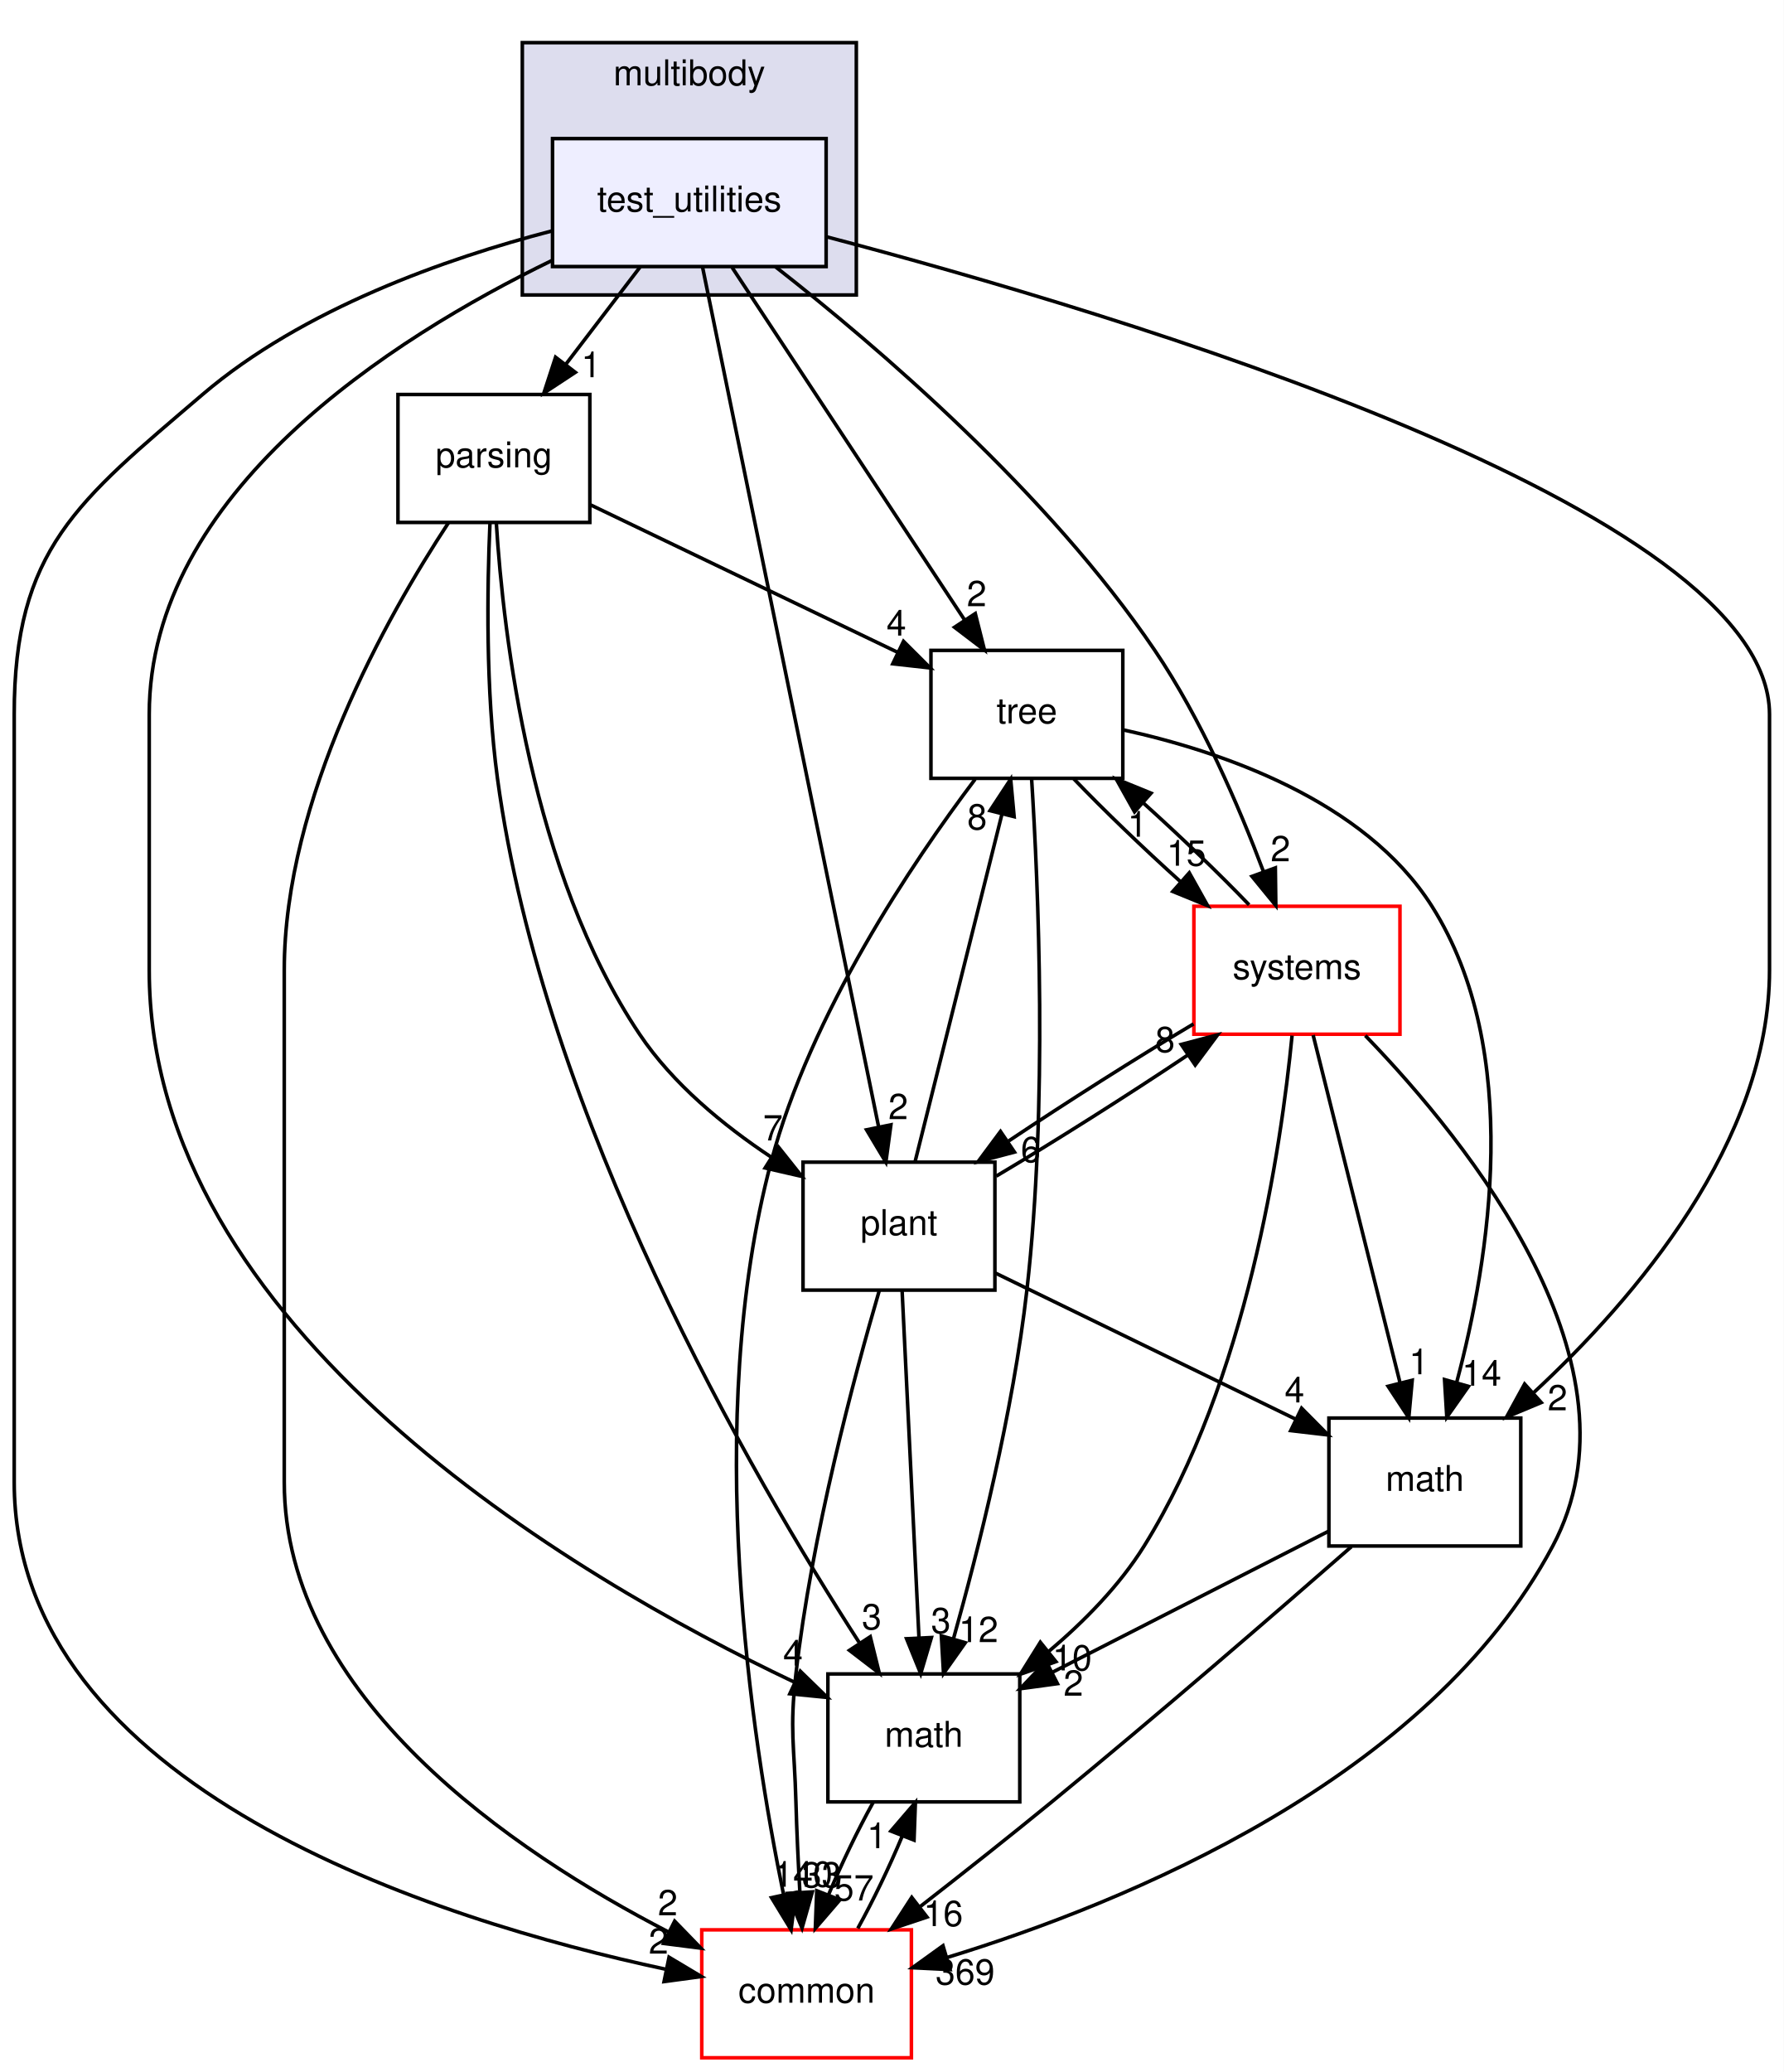
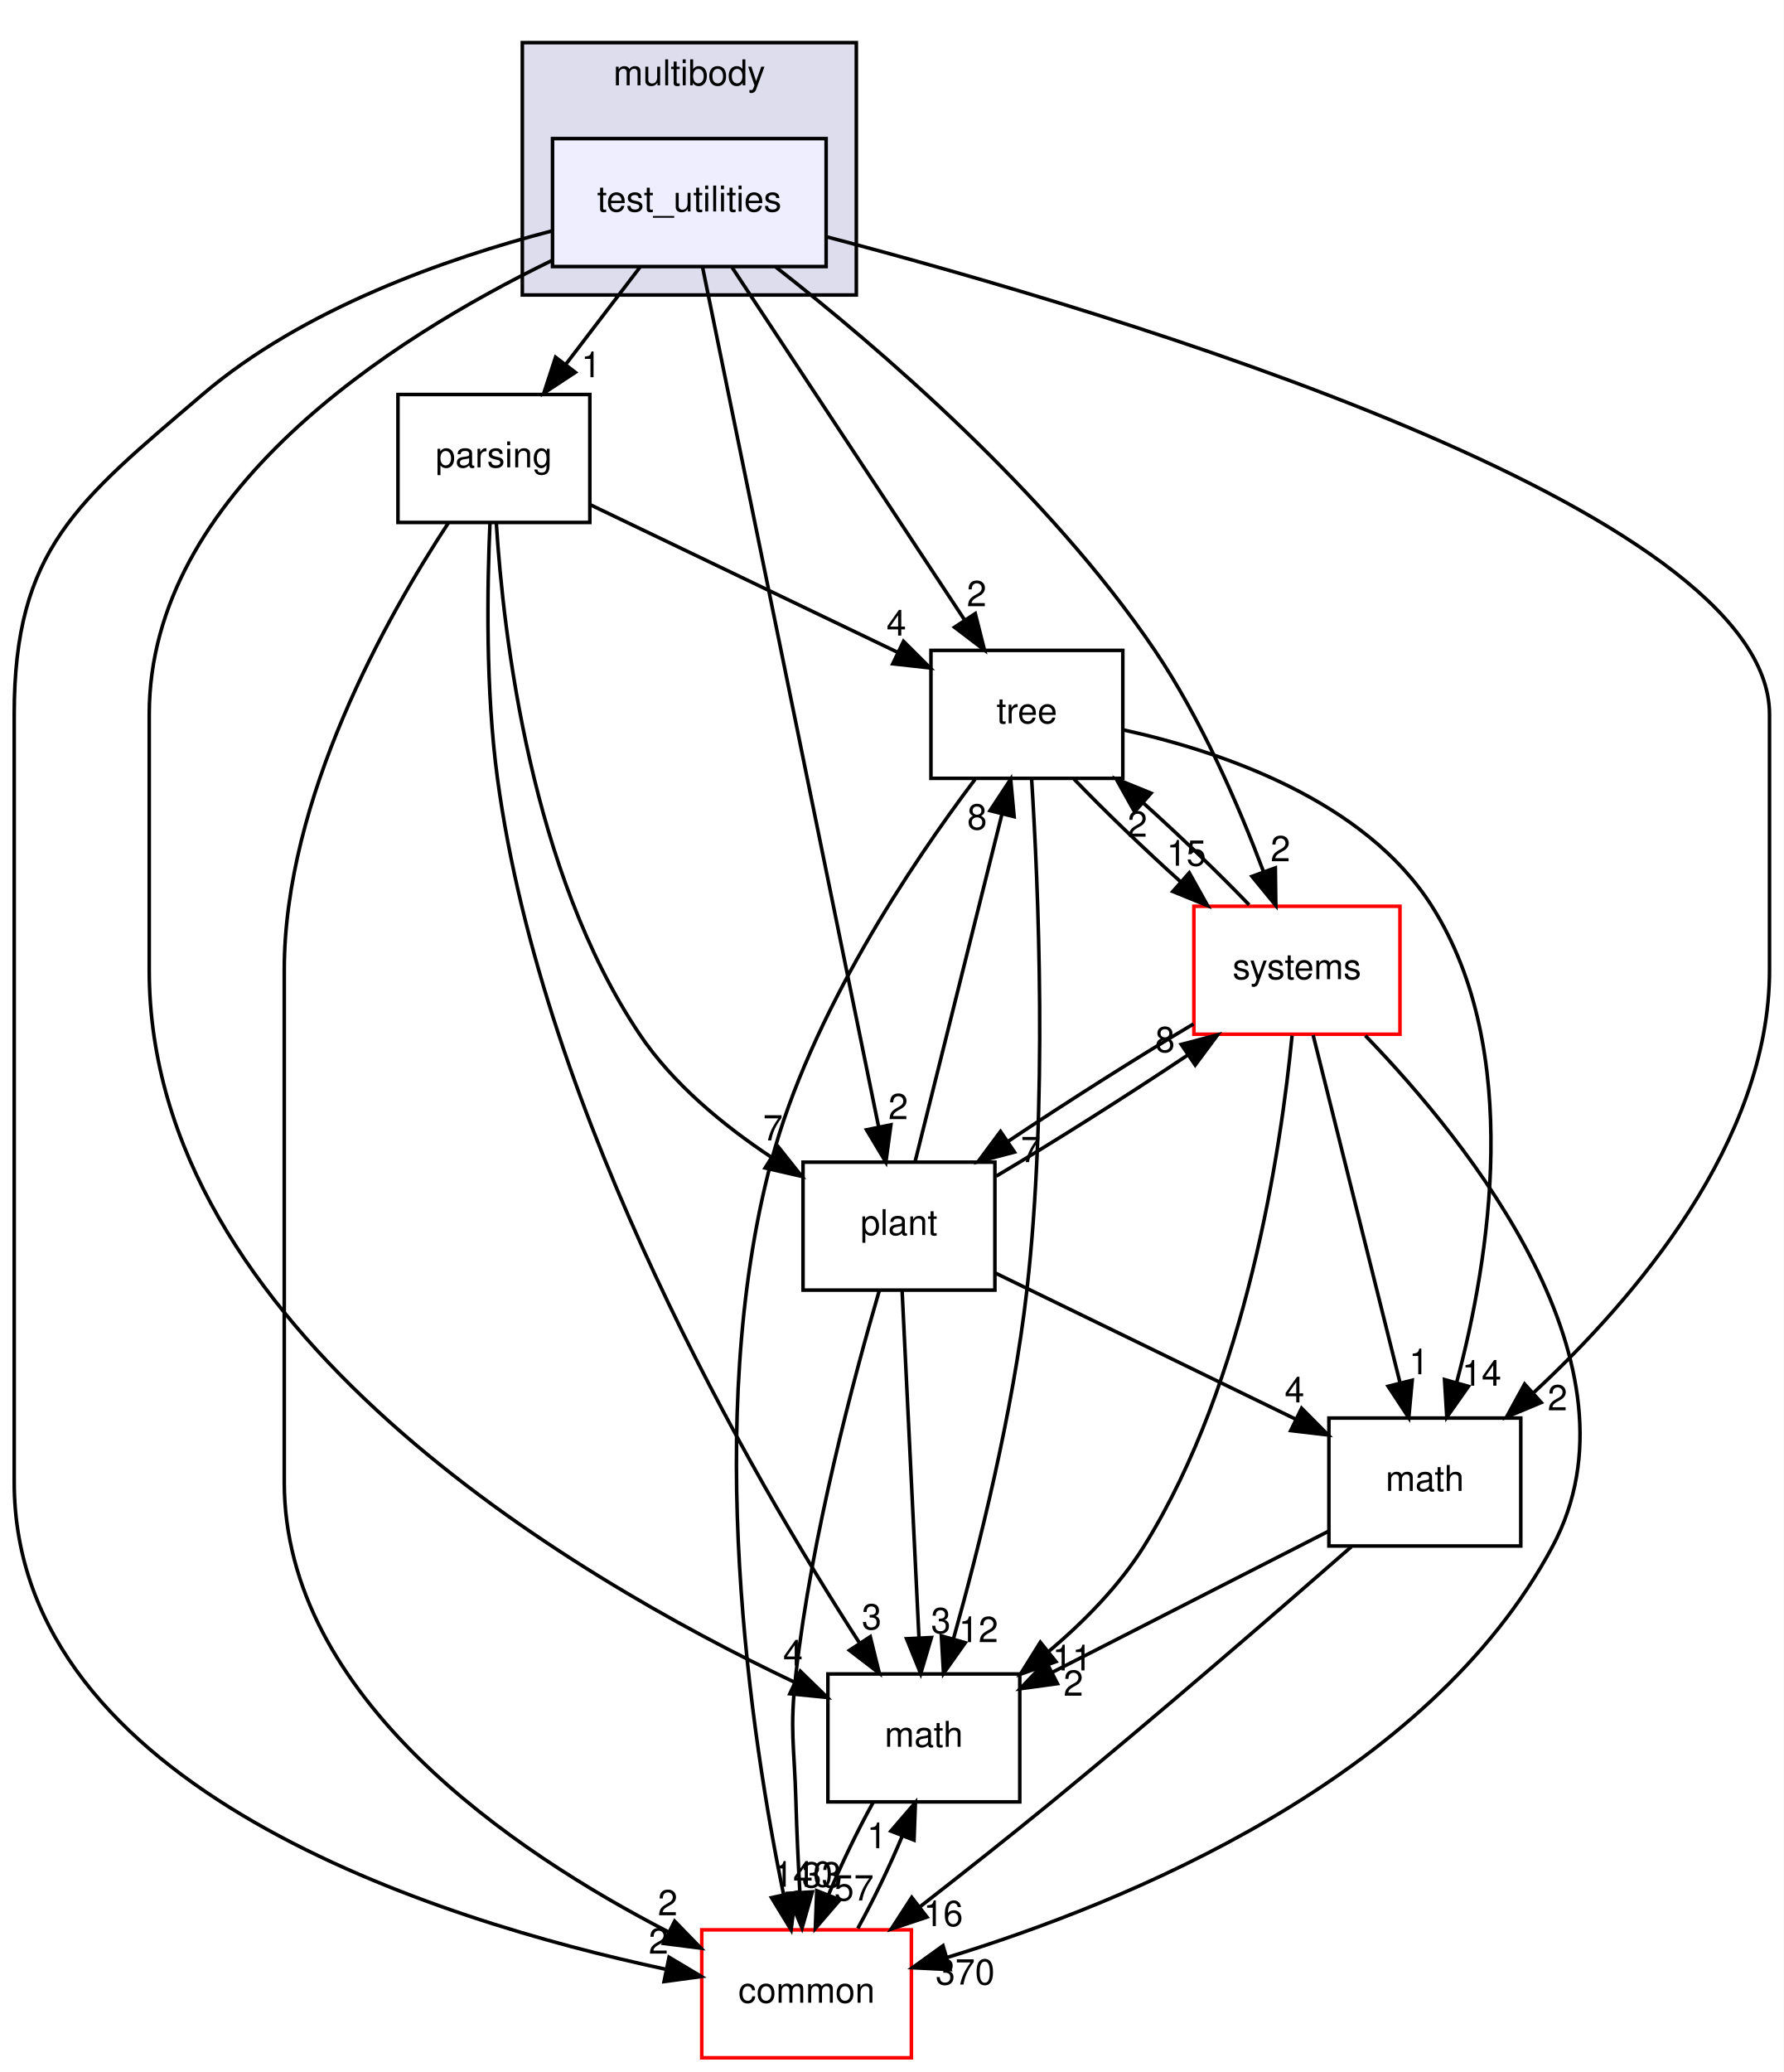
<svg xmlns="http://www.w3.org/2000/svg" xmlns:xlink="http://www.w3.org/1999/xlink" width="502pt" height="583pt" viewBox="0.00 0.00 502.00 583.00">
  <g id="graph0" class="graph" transform="scale(1 1) rotate(0) translate(4 579)">
    <polygon fill="#ffffff" stroke="transparent" points="-4,4 -4,-579 498,-579 498,4 -4,4" />
    <g id="clust1" class="cluster">
      <g id="a_clust1">
        <a xlink:href="dir_39b8b3c6654246a9c12332c930bc7d3f.html" target="_top" xlink:title="multibody">
          <polygon fill="#ddddee" stroke="#000000" points="143,-496 143,-567 237,-567 237,-496 143,-496" />
          <text text-anchor="middle" x="190" y="-555" font-family="Helvetica,sans-Serif" font-size="10.00" fill="#000000">multibody</text>
        </a>
      </g>
    </g>
    <g id="node1" class="node">
      <g id="a_node1">
        <a xlink:href="dir_4d6afa0018d27b03aafc768625d5f8d5.html" target="_top" xlink:title="test_utilities">
          <polygon fill="#eeeeff" stroke="#000000" points="228.5,-540 151.5,-540 151.5,-504 228.5,-504 228.5,-540" />
          <text text-anchor="middle" x="190" y="-519.5" font-family="Helvetica,sans-Serif" font-size="10.00" fill="#000000">test_utilities</text>
        </a>
      </g>
    </g>
    <g id="node2" class="node">
      <g id="a_node2">
        <a xlink:href="dir_e56f4370c0abfd94d0eb867c3946e12e.html" target="_top" xlink:title="parsing">
          <polygon fill="none" stroke="#000000" points="162,-468 108,-468 108,-432 162,-432 162,-468" />
          <text text-anchor="middle" x="135" y="-447.5" font-family="Helvetica,sans-Serif" font-size="10.00" fill="#000000">parsing</text>
        </a>
      </g>
    </g>
    <g id="edge1" class="edge">
      <path fill="none" stroke="#000000" d="M176.121,-503.831C169.786,-495.539 162.162,-485.557 155.207,-476.453" />
      <polygon fill="#000000" stroke="#000000" points="157.917,-474.235 149.066,-468.413 152.355,-478.485 157.917,-474.235" />
      <g id="a_edge1-headlabel">
        <a xlink:href="dir_000063_000061.html" target="_top" xlink:title="1">
          <text text-anchor="middle" x="162.356" y="-472.868" font-family="Helvetica,sans-Serif" font-size="10.00" fill="#000000">1</text>
        </a>
      </g>
    </g>
    <g id="node3" class="node">
      <g id="a_node3">
        <a xlink:href="dir_fc0178d6978c9fa2cad6ef3e048a60a7.html" target="_top" xlink:title="math">
          <polygon fill="none" stroke="#000000" points="283,-108 229,-108 229,-72 283,-72 283,-108" />
          <text text-anchor="middle" x="256" y="-87.5" font-family="Helvetica,sans-Serif" font-size="10.00" fill="#000000">math</text>
        </a>
      </g>
    </g>
    <g id="edge2" class="edge">
      <path fill="none" stroke="#000000" d="M151.251,-505.667C106.217,-483.782 38,-440.341 38,-378 38,-378 38,-378 38,-306 38,-205.106 157.287,-135.286 219.383,-105.776" />
      <polygon fill="#000000" stroke="#000000" points="221.236,-108.775 228.831,-101.387 218.287,-102.426 221.236,-108.775" />
      <g id="a_edge2-headlabel">
        <a xlink:href="dir_000063_000007.html" target="_top" xlink:title="4">
          <text text-anchor="middle" x="219.172" y="-110.364" font-family="Helvetica,sans-Serif" font-size="10.00" fill="#000000">4</text>
        </a>
      </g>
    </g>
    <g id="node4" class="node">
      <g id="a_node4">
        <a xlink:href="dir_a36da230f0956f48b11c85f7d599788f.html" target="_top" xlink:title="common">
          <polygon fill="#ffffff" stroke="#ff0000" points="252.5,-36 193.5,-36 193.5,0 252.5,0 252.5,-36" />
          <text text-anchor="middle" x="223" y="-15.5" font-family="Helvetica,sans-Serif" font-size="10.00" fill="#000000">common</text>
        </a>
      </g>
    </g>
    <g id="edge3" class="edge">
      <path fill="none" stroke="#000000" d="M151.268,-514.008C121.67,-506.303 81.282,-492.163 53,-468 17.707,-437.846 0,-424.421 0,-378 0,-378 0,-378 0,-162 0,-75.781 119.097,-38.674 183.22,-24.943" />
      <polygon fill="#000000" stroke="#000000" points="184.292,-28.297 193.387,-22.863 182.889,-21.439 184.292,-28.297" />
      <g id="a_edge3-headlabel">
        <a xlink:href="dir_000063_000006.html" target="_top" xlink:title="2">
          <text text-anchor="middle" x="181.339" y="-29.299" font-family="Helvetica,sans-Serif" font-size="10.00" fill="#000000">2</text>
        </a>
      </g>
    </g>
    <g id="node5" class="node">
      <g id="a_node5">
        <a xlink:href="dir_3f9cb8dbb3b4911cb2ecb548acd672c3.html" target="_top" xlink:title="tree">
          <polygon fill="none" stroke="#000000" points="312,-396 258,-396 258,-360 312,-360 312,-396" />
          <text text-anchor="middle" x="285" y="-375.5" font-family="Helvetica,sans-Serif" font-size="10.00" fill="#000000">tree</text>
        </a>
      </g>
    </g>
    <g id="edge4" class="edge">
      <path fill="none" stroke="#000000" d="M202.032,-503.762C218.592,-478.66 248.516,-433.302 267.539,-404.467" />
      <polygon fill="#000000" stroke="#000000" points="270.481,-406.364 273.066,-396.09 264.637,-402.509 270.481,-406.364" />
      <g id="a_edge4-headlabel">
        <a xlink:href="dir_000063_000065.html" target="_top" xlink:title="2">
          <text text-anchor="middle" x="270.871" y="-408.428" font-family="Helvetica,sans-Serif" font-size="10.00" fill="#000000">2</text>
        </a>
      </g>
    </g>
    <g id="node6" class="node">
      <g id="a_node6">
        <a xlink:href="dir_656f7d340c0f5b4ecaf881820f2aea38.html" target="_top" xlink:title="plant">
          <polygon fill="none" stroke="#000000" points="276,-252 222,-252 222,-216 276,-216 276,-252" />
          <text text-anchor="middle" x="249" y="-231.5" font-family="Helvetica,sans-Serif" font-size="10.00" fill="#000000">plant</text>
        </a>
      </g>
    </g>
    <g id="edge5" class="edge">
      <path fill="none" stroke="#000000" d="M193.691,-503.984C203.666,-455.294 231.219,-320.796 243.252,-262.057" />
      <polygon fill="#000000" stroke="#000000" points="246.732,-262.508 245.311,-252.009 239.875,-261.103 246.732,-262.508" />
      <g id="a_edge5-headlabel">
        <a xlink:href="dir_000063_000062.html" target="_top" xlink:title="2">
          <text text-anchor="middle" x="248.793" y="-264.099" font-family="Helvetica,sans-Serif" font-size="10.00" fill="#000000">2</text>
        </a>
      </g>
    </g>
    <g id="node7" class="node">
      <g id="a_node7">
        <a xlink:href="dir_b7a0e33b407baa23d8a077e33033c988.html" target="_top" xlink:title="systems">
          <polygon fill="#ffffff" stroke="#ff0000" points="390,-324 332,-324 332,-288 390,-288 390,-324" />
          <text text-anchor="middle" x="361" y="-303.5" font-family="Helvetica,sans-Serif" font-size="10.00" fill="#000000">systems</text>
        </a>
      </g>
    </g>
    <g id="edge6" class="edge">
      <path fill="none" stroke="#000000" d="M214.242,-503.938C243.036,-481.417 290.942,-440.433 321,-396 334.096,-376.642 344.61,-352.298 351.567,-333.811" />
      <polygon fill="#000000" stroke="#000000" points="354.929,-334.806 355.059,-324.212 348.351,-332.413 354.929,-334.806" />
      <g id="a_edge6-headlabel">
        <a xlink:href="dir_000063_000072.html" target="_top" xlink:title="2">
          <text text-anchor="middle" x="356.368" y="-336.655" font-family="Helvetica,sans-Serif" font-size="10.00" fill="#000000">2</text>
        </a>
      </g>
    </g>
    <g id="node8" class="node">
      <g id="a_node8">
        <a xlink:href="dir_7d55c3d5b8b0444a3d9934d2594c5211.html" target="_top" xlink:title="math">
          <polygon fill="none" stroke="#000000" points="424,-180 370,-180 370,-144 424,-144 424,-180" />
          <text text-anchor="middle" x="397" y="-159.5" font-family="Helvetica,sans-Serif" font-size="10.00" fill="#000000">math</text>
        </a>
      </g>
    </g>
    <g id="edge7" class="edge">
      <path fill="none" stroke="#000000" d="M228.502,-512.404C310.304,-490.89 494,-436.107 494,-378 494,-378 494,-378 494,-306 494,-257.783 456.128,-213.6 427.712,-187.235" />
      <polygon fill="#000000" stroke="#000000" points="429.762,-184.371 419.988,-180.283 425.079,-189.574 429.762,-184.371" />
      <g id="a_edge7-headlabel">
        <a xlink:href="dir_000063_000059.html" target="_top" xlink:title="2">
          <text text-anchor="middle" x="434.333" y="-182.166" font-family="Helvetica,sans-Serif" font-size="10.00" fill="#000000">2</text>
        </a>
      </g>
    </g>
    <g id="edge8" class="edge">
      <path fill="none" stroke="#000000" d="M133.901,-431.976C133.094,-413.738 132.646,-384.776 136,-360 148.935,-264.451 207.57,-163.652 237.821,-116.826" />
      <polygon fill="#000000" stroke="#000000" points="240.921,-118.481 243.471,-108.198 235.064,-114.646 240.921,-118.481" />
      <g id="a_edge8-headlabel">
        <a xlink:href="dir_000061_000007.html" target="_top" xlink:title="3">
          <text text-anchor="middle" x="241.327" y="-120.543" font-family="Helvetica,sans-Serif" font-size="10.00" fill="#000000">3</text>
        </a>
      </g>
    </g>
    <g id="edge9" class="edge">
      <path fill="none" stroke="#000000" d="M122.198,-431.88C104.846,-405.494 76,-354.361 76,-306 76,-306 76,-306 76,-162 76,-101.424 140.488,-57.92 184.038,-35.447" />
      <polygon fill="#000000" stroke="#000000" points="185.872,-38.443 193.252,-30.842 182.743,-32.182 185.872,-38.443" />
      <g id="a_edge9-headlabel">
        <a xlink:href="dir_000061_000006.html" target="_top" xlink:title="2">
          <text text-anchor="middle" x="183.926" y="-40.09" font-family="Helvetica,sans-Serif" font-size="10.00" fill="#000000">2</text>
        </a>
      </g>
    </g>
    <g id="edge10" class="edge">
      <path fill="none" stroke="#000000" d="M162.164,-436.961C186.406,-425.325 222.093,-408.196 248.762,-395.394" />
      <polygon fill="#000000" stroke="#000000" points="250.285,-398.546 257.785,-391.063 247.255,-392.235 250.285,-398.546" />
      <g id="a_edge10-headlabel">
        <a xlink:href="dir_000061_000065.html" target="_top" xlink:title="4">
          <text text-anchor="middle" x="248.273" y="-400.161" font-family="Helvetica,sans-Serif" font-size="10.00" fill="#000000">4</text>
        </a>
      </g>
    </g>
    <g id="edge11" class="edge">
      <path fill="none" stroke="#000000" d="M135.678,-431.876C137.663,-400.134 145.453,-333.535 176,-288 185.365,-274.039 199.596,-262.339 213.013,-253.439" />
      <polygon fill="#000000" stroke="#000000" points="215.055,-256.289 221.653,-247.999 211.325,-250.365 215.055,-256.289" />
      <g id="a_edge11-headlabel">
        <a xlink:href="dir_000061_000062.html" target="_top" xlink:title="7">
          <text text-anchor="middle" x="213.526" y="-258.107" font-family="Helvetica,sans-Serif" font-size="10.00" fill="#000000">7</text>
        </a>
      </g>
    </g>
    <g id="edge12" class="edge">
      <path fill="none" stroke="#000000" d="M241.72,-71.831C237.346,-63.962 232.829,-54.571 229.172,-45.853" />
      <polygon fill="#000000" stroke="#000000" points="232.378,-44.441 225.463,-36.413 225.863,-47.001 232.378,-44.441" />
      <g id="a_edge12-headlabel">
        <a xlink:href="dir_000007_000006.html" target="_top" xlink:title="57">
          <text text-anchor="middle" x="236.335" y="-44.248" font-family="Helvetica,sans-Serif" font-size="10.00" fill="#000000">57</text>
        </a>
      </g>
    </g>
    <g id="edge13" class="edge">
      <path fill="none" stroke="#000000" d="M237.415,-36.413C241.792,-44.314 246.303,-53.713 249.941,-62.417" />
      <polygon fill="#000000" stroke="#000000" points="246.722,-63.794 253.625,-71.831 253.24,-61.243 246.722,-63.794" />
      <g id="a_edge13-headlabel">
        <a xlink:href="dir_000006_000007.html" target="_top" xlink:title="1">
          <text text-anchor="middle" x="242.768" y="-58.982" font-family="Helvetica,sans-Serif" font-size="10.00" fill="#000000">1</text>
        </a>
      </g>
    </g>
    <g id="edge14" class="edge">
      <path fill="none" stroke="#000000" d="M286.324,-359.946C288.229,-329.944 290.904,-267.978 285,-216 281.103,-181.695 271.421,-143.129 264.311,-117.805" />
      <polygon fill="#000000" stroke="#000000" points="267.66,-116.787 261.541,-108.138 260.931,-118.715 267.66,-116.787" />
      <g id="a_edge14-headlabel">
        <a xlink:href="dir_000065_000007.html" target="_top" xlink:title="12">
          <text text-anchor="middle" x="271.38" y="-116.96" font-family="Helvetica,sans-Serif" font-size="10.00" fill="#000000">12</text>
        </a>
      </g>
    </g>
    <g id="edge15" class="edge">
      <path fill="none" stroke="#000000" d="M270.424,-359.733C252.801,-336.364 224.123,-293.883 213,-252 193.773,-179.598 207.398,-90.216 216.549,-45.791" />
      <polygon fill="#000000" stroke="#000000" points="219.973,-46.516 218.645,-36.005 213.128,-45.05 219.973,-46.516" />
      <g id="a_edge15-headlabel">
        <a xlink:href="dir_000065_000006.html" target="_top" xlink:title="140">
          <text text-anchor="middle" x="221.997" y="-48.125" font-family="Helvetica,sans-Serif" font-size="10.00" fill="#000000">140</text>
        </a>
      </g>
    </g>
    <g id="edge16" class="edge">
      <path fill="none" stroke="#000000" d="M298.226,-359.831C306.64,-351.048 317.744,-340.371 328.317,-330.849" />
      <polygon fill="#000000" stroke="#000000" points="330.705,-333.41 335.876,-324.163 326.067,-328.166 330.705,-333.41" />
      <g id="a_edge16-headlabel">
        <a xlink:href="dir_000065_000072.html" target="_top" xlink:title="15">
          <text text-anchor="middle" x="329.893" y="-335.418" font-family="Helvetica,sans-Serif" font-size="10.00" fill="#000000">15</text>
        </a>
      </g>
    </g>
    <g id="edge17" class="edge">
      <path fill="none" stroke="#000000" d="M312.149,-373.631C339.416,-367.64 380.028,-353.979 399,-324 424.762,-283.29 415.156,-224.536 405.976,-190.107" />
      <polygon fill="#000000" stroke="#000000" points="409.277,-188.916 403.181,-180.25 402.542,-190.826 409.277,-188.916" />
      <g id="a_edge17-headlabel">
        <a xlink:href="dir_000065_000059.html" target="_top" xlink:title="14">
          <text text-anchor="middle" x="412.989" y="-189.099" font-family="Helvetica,sans-Serif" font-size="10.00" fill="#000000">14</text>
        </a>
      </g>
    </g>
    <g id="edge18" class="edge">
      <path fill="none" stroke="#000000" d="M249.887,-215.762C251.081,-191.201 253.217,-147.247 254.622,-118.354" />
      <polygon fill="#000000" stroke="#000000" points="258.131,-118.248 255.121,-108.09 251.139,-117.908 258.131,-118.248" />
      <g id="a_edge18-headlabel">
        <a xlink:href="dir_000062_000007.html" target="_top" xlink:title="3">
          <text text-anchor="middle" x="260.792" y="-119.476" font-family="Helvetica,sans-Serif" font-size="10.00" fill="#000000">3</text>
        </a>
      </g>
    </g>
    <g id="edge19" class="edge">
      <path fill="none" stroke="#000000" d="M243.459,-215.862C236.357,-191.579 224.434,-147.031 220,-108 218.194,-92.102 219.556,-87.994 220,-72 220.228,-63.777 220.652,-54.858 221.11,-46.682" />
      <polygon fill="#000000" stroke="#000000" points="224.616,-46.675 221.719,-36.484 217.629,-46.257 224.616,-46.675" />
      <g id="a_edge19-headlabel">
        <a xlink:href="dir_000062_000006.html" target="_top" xlink:title="33">
          <text text-anchor="middle" x="227.237" y="-47.932" font-family="Helvetica,sans-Serif" font-size="10.00" fill="#000000">33</text>
        </a>
      </g>
    </g>
    <g id="edge20" class="edge">
      <path fill="none" stroke="#000000" d="M253.522,-252.09C259.67,-276.68 270.726,-320.905 277.963,-349.853" />
      <polygon fill="#000000" stroke="#000000" points="274.62,-350.91 280.441,-359.762 281.411,-349.212 274.62,-350.91" />
      <g id="a_edge20-headlabel">
        <a xlink:href="dir_000062_000065.html" target="_top" xlink:title="8">
          <text text-anchor="middle" x="270.993" y="-345.611" font-family="Helvetica,sans-Serif" font-size="10.00" fill="#000000">8</text>
        </a>
      </g>
    </g>
    <g id="edge21" class="edge">
      <path fill="none" stroke="#000000" d="M276.378,-248.075C292.716,-257.749 313.376,-270.835 330.253,-282.121" />
      <polygon fill="#000000" stroke="#000000" points="328.447,-285.125 338.69,-287.831 332.37,-279.328 328.447,-285.125" />
      <g id="a_edge21-headlabel">
        <a xlink:href="dir_000062_000072.html" target="_top" xlink:title="8">
          <text text-anchor="middle" x="323.878" y="-282.962" font-family="Helvetica,sans-Serif" font-size="10.00" fill="#000000">8</text>
        </a>
      </g>
    </g>
    <g id="edge22" class="edge">
      <path fill="none" stroke="#000000" d="M276.146,-220.794C299.854,-209.26 334.464,-192.423 360.576,-179.72" />
      <polygon fill="#000000" stroke="#000000" points="362.315,-182.766 369.776,-175.244 359.253,-176.471 362.315,-182.766" />
      <g id="a_edge22-headlabel">
        <a xlink:href="dir_000062_000059.html" target="_top" xlink:title="4">
          <text text-anchor="middle" x="360.325" y="-184.392" font-family="Helvetica,sans-Serif" font-size="10.00" fill="#000000">4</text>
        </a>
      </g>
    </g>
    <g id="edge23" class="edge">
      <path fill="none" stroke="#000000" d="M359.63,-287.612C356.55,-256.039 346.913,-190.441 318,-144 311.035,-132.813 301.031,-122.672 291.084,-114.277" />
      <polygon fill="#000000" stroke="#000000" points="293.169,-111.462 283.18,-107.933 288.788,-116.921 293.169,-111.462" />
      <g id="a_edge23-headlabel">
-         <a xlink:href="dir_000072_000007.html" target="_top" xlink:title="10">
-           <text text-anchor="middle" x="297.75" y="-108.998" font-family="Helvetica,sans-Serif" font-size="10.00" fill="#000000">10</text>
+         <a xlink:href="dir_000072_000007.html" target="_top" xlink:title="11">
+           <text text-anchor="middle" x="297.75" y="-108.998" font-family="Helvetica,sans-Serif" font-size="10.00" fill="#000000">11</text>
        </a>
      </g>
    </g>
    <g id="edge24" class="edge">
      <path fill="none" stroke="#000000" d="M380.24,-287.621C409.705,-257.153 459.904,-194.531 433,-144 398.064,-78.382 312.891,-43.621 262.4,-28.176" />
      <polygon fill="#000000" stroke="#000000" points="263.371,-24.814 252.79,-25.341 261.391,-31.528 263.371,-24.814" />
      <g id="a_edge24-headlabel">
-         <a xlink:href="dir_000072_000006.html" target="_top" xlink:title="369">
-           <text text-anchor="middle" x="267.622" y="-20.607" font-family="Helvetica,sans-Serif" font-size="10.00" fill="#000000">369</text>
+         <a xlink:href="dir_000072_000006.html" target="_top" xlink:title="370">
+           <text text-anchor="middle" x="267.622" y="-20.607" font-family="Helvetica,sans-Serif" font-size="10.00" fill="#000000">370</text>
        </a>
      </g>
    </g>
    <g id="edge25" class="edge">
      <path fill="none" stroke="#000000" d="M347.54,-324.413C339.14,-333.164 328.122,-343.752 317.631,-353.198" />
      <polygon fill="#000000" stroke="#000000" points="315.303,-350.585 310.13,-359.831 319.94,-355.828 315.303,-350.585" />
      <g id="a_edge25-headlabel">
-         <a xlink:href="dir_000072_000065.html" target="_top" xlink:title="1">
-           <text text-anchor="middle" x="316.114" y="-343.577" font-family="Helvetica,sans-Serif" font-size="10.00" fill="#000000">1</text>
+         <a xlink:href="dir_000072_000065.html" target="_top" xlink:title="2">
+           <text text-anchor="middle" x="316.114" y="-343.577" font-family="Helvetica,sans-Serif" font-size="10.00" fill="#000000">2</text>
        </a>
      </g>
    </g>
    <g id="edge26" class="edge">
      <path fill="none" stroke="#000000" d="M331.907,-290.906C315.902,-281.373 296.153,-268.847 279.889,-257.974" />
      <polygon fill="#000000" stroke="#000000" points="281.502,-254.839 271.258,-252.133 277.578,-260.636 281.502,-254.839" />
      <g id="a_edge26-headlabel">
-         <a xlink:href="dir_000072_000062.html" target="_top" xlink:title="6">
-           <text text-anchor="middle" x="286.07" y="-252.002" font-family="Helvetica,sans-Serif" font-size="10.00" fill="#000000">6</text>
+         <a xlink:href="dir_000072_000062.html" target="_top" xlink:title="7">
+           <text text-anchor="middle" x="286.07" y="-252.002" font-family="Helvetica,sans-Serif" font-size="10.00" fill="#000000">7</text>
        </a>
      </g>
    </g>
    <g id="edge27" class="edge">
      <path fill="none" stroke="#000000" d="M365.559,-287.762C371.727,-263.093 382.785,-218.86 390.007,-189.973" />
      <polygon fill="#000000" stroke="#000000" points="393.448,-190.64 392.478,-180.09 386.657,-188.942 393.448,-190.64" />
      <g id="a_edge27-headlabel">
        <a xlink:href="dir_000072_000059.html" target="_top" xlink:title="1">
          <text text-anchor="middle" x="395.33" y="-192.316" font-family="Helvetica,sans-Serif" font-size="10.00" fill="#000000">1</text>
        </a>
      </g>
    </g>
    <g id="edge28" class="edge">
      <path fill="none" stroke="#000000" d="M369.814,-148.118C347.772,-136.862 316.507,-120.897 292.322,-108.547" />
      <polygon fill="#000000" stroke="#000000" points="293.601,-105.27 283.103,-103.84 290.417,-111.505 293.601,-105.27" />
      <g id="a_edge28-headlabel">
        <a xlink:href="dir_000059_000007.html" target="_top" xlink:title="2">
          <text text-anchor="middle" x="298.093" y="-101.876" font-family="Helvetica,sans-Serif" font-size="10.00" fill="#000000">2</text>
        </a>
      </g>
    </g>
    <g id="edge29" class="edge">
      <path fill="none" stroke="#000000" d="M376.314,-143.793C355.303,-125.414 321.717,-96.344 292,-72 280.069,-62.226 266.765,-51.724 255.048,-42.603" />
      <polygon fill="#000000" stroke="#000000" points="256.885,-39.599 246.838,-36.236 252.595,-45.131 256.885,-39.599" />
      <g id="a_edge29-headlabel">
        <a xlink:href="dir_000059_000006.html" target="_top" xlink:title="16">
          <text text-anchor="middle" x="261.466" y="-37.058" font-family="Helvetica,sans-Serif" font-size="10.00" fill="#000000">16</text>
        </a>
      </g>
    </g>
  </g>
</svg>
